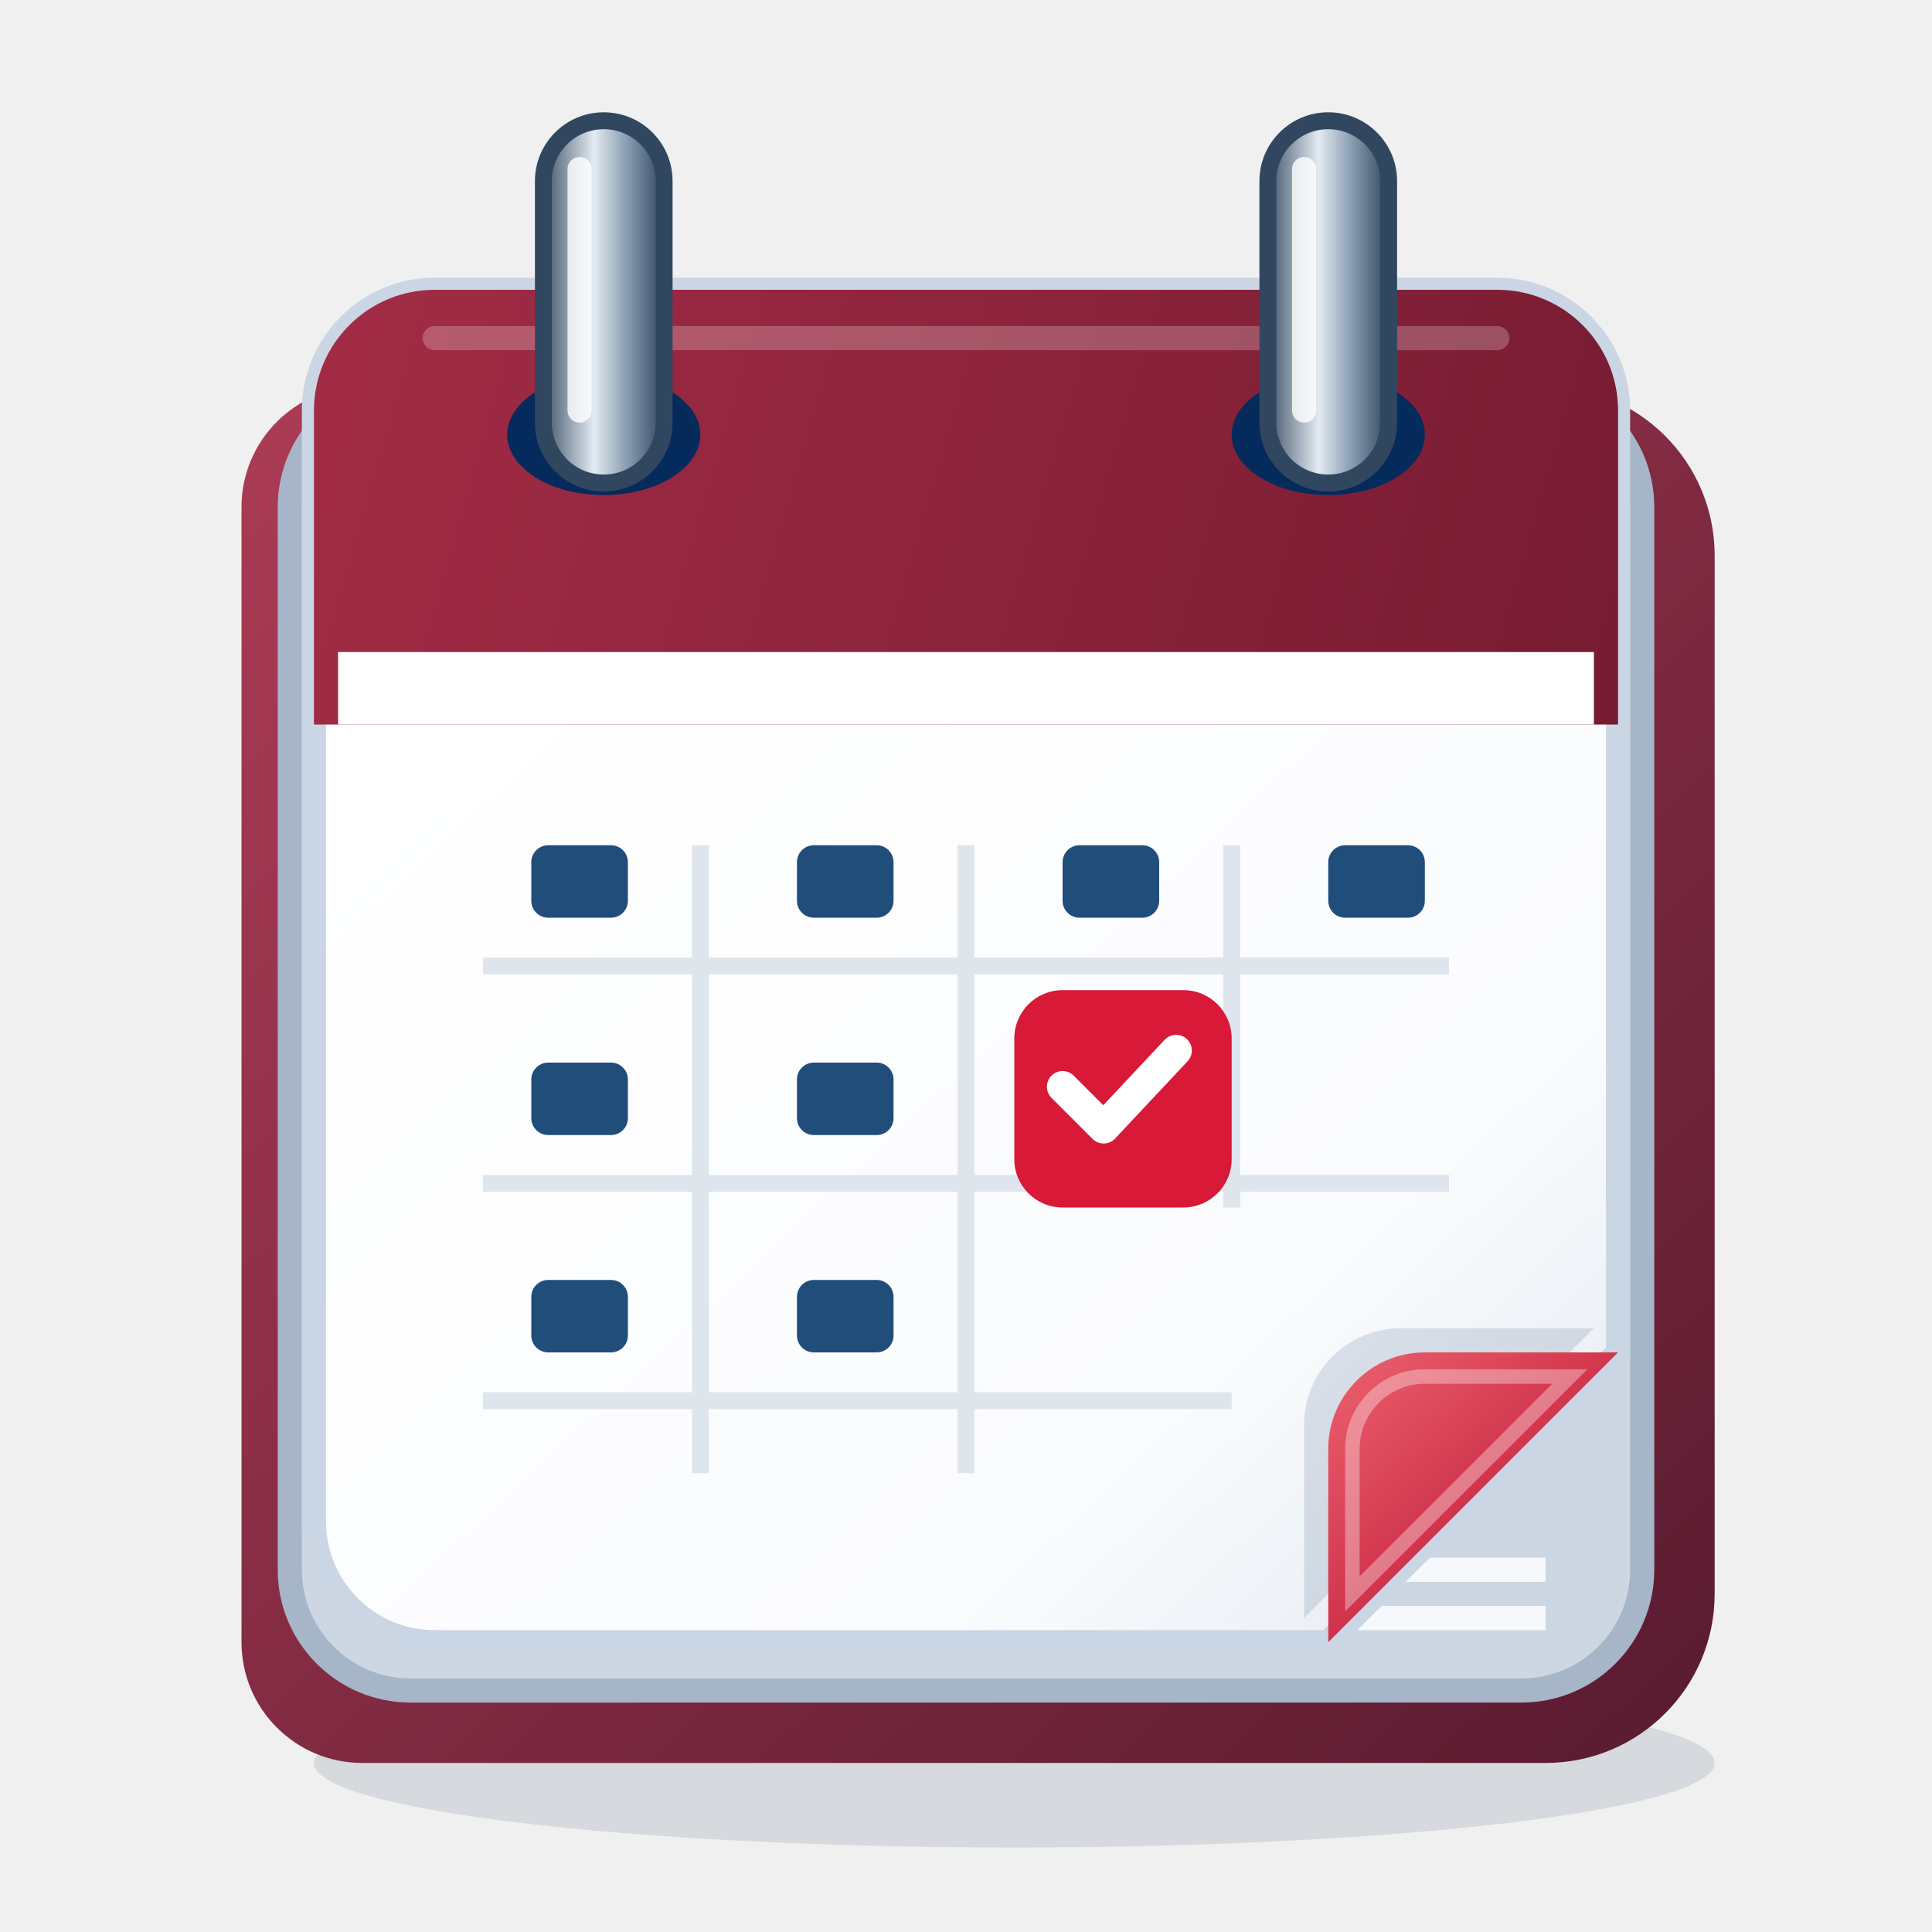
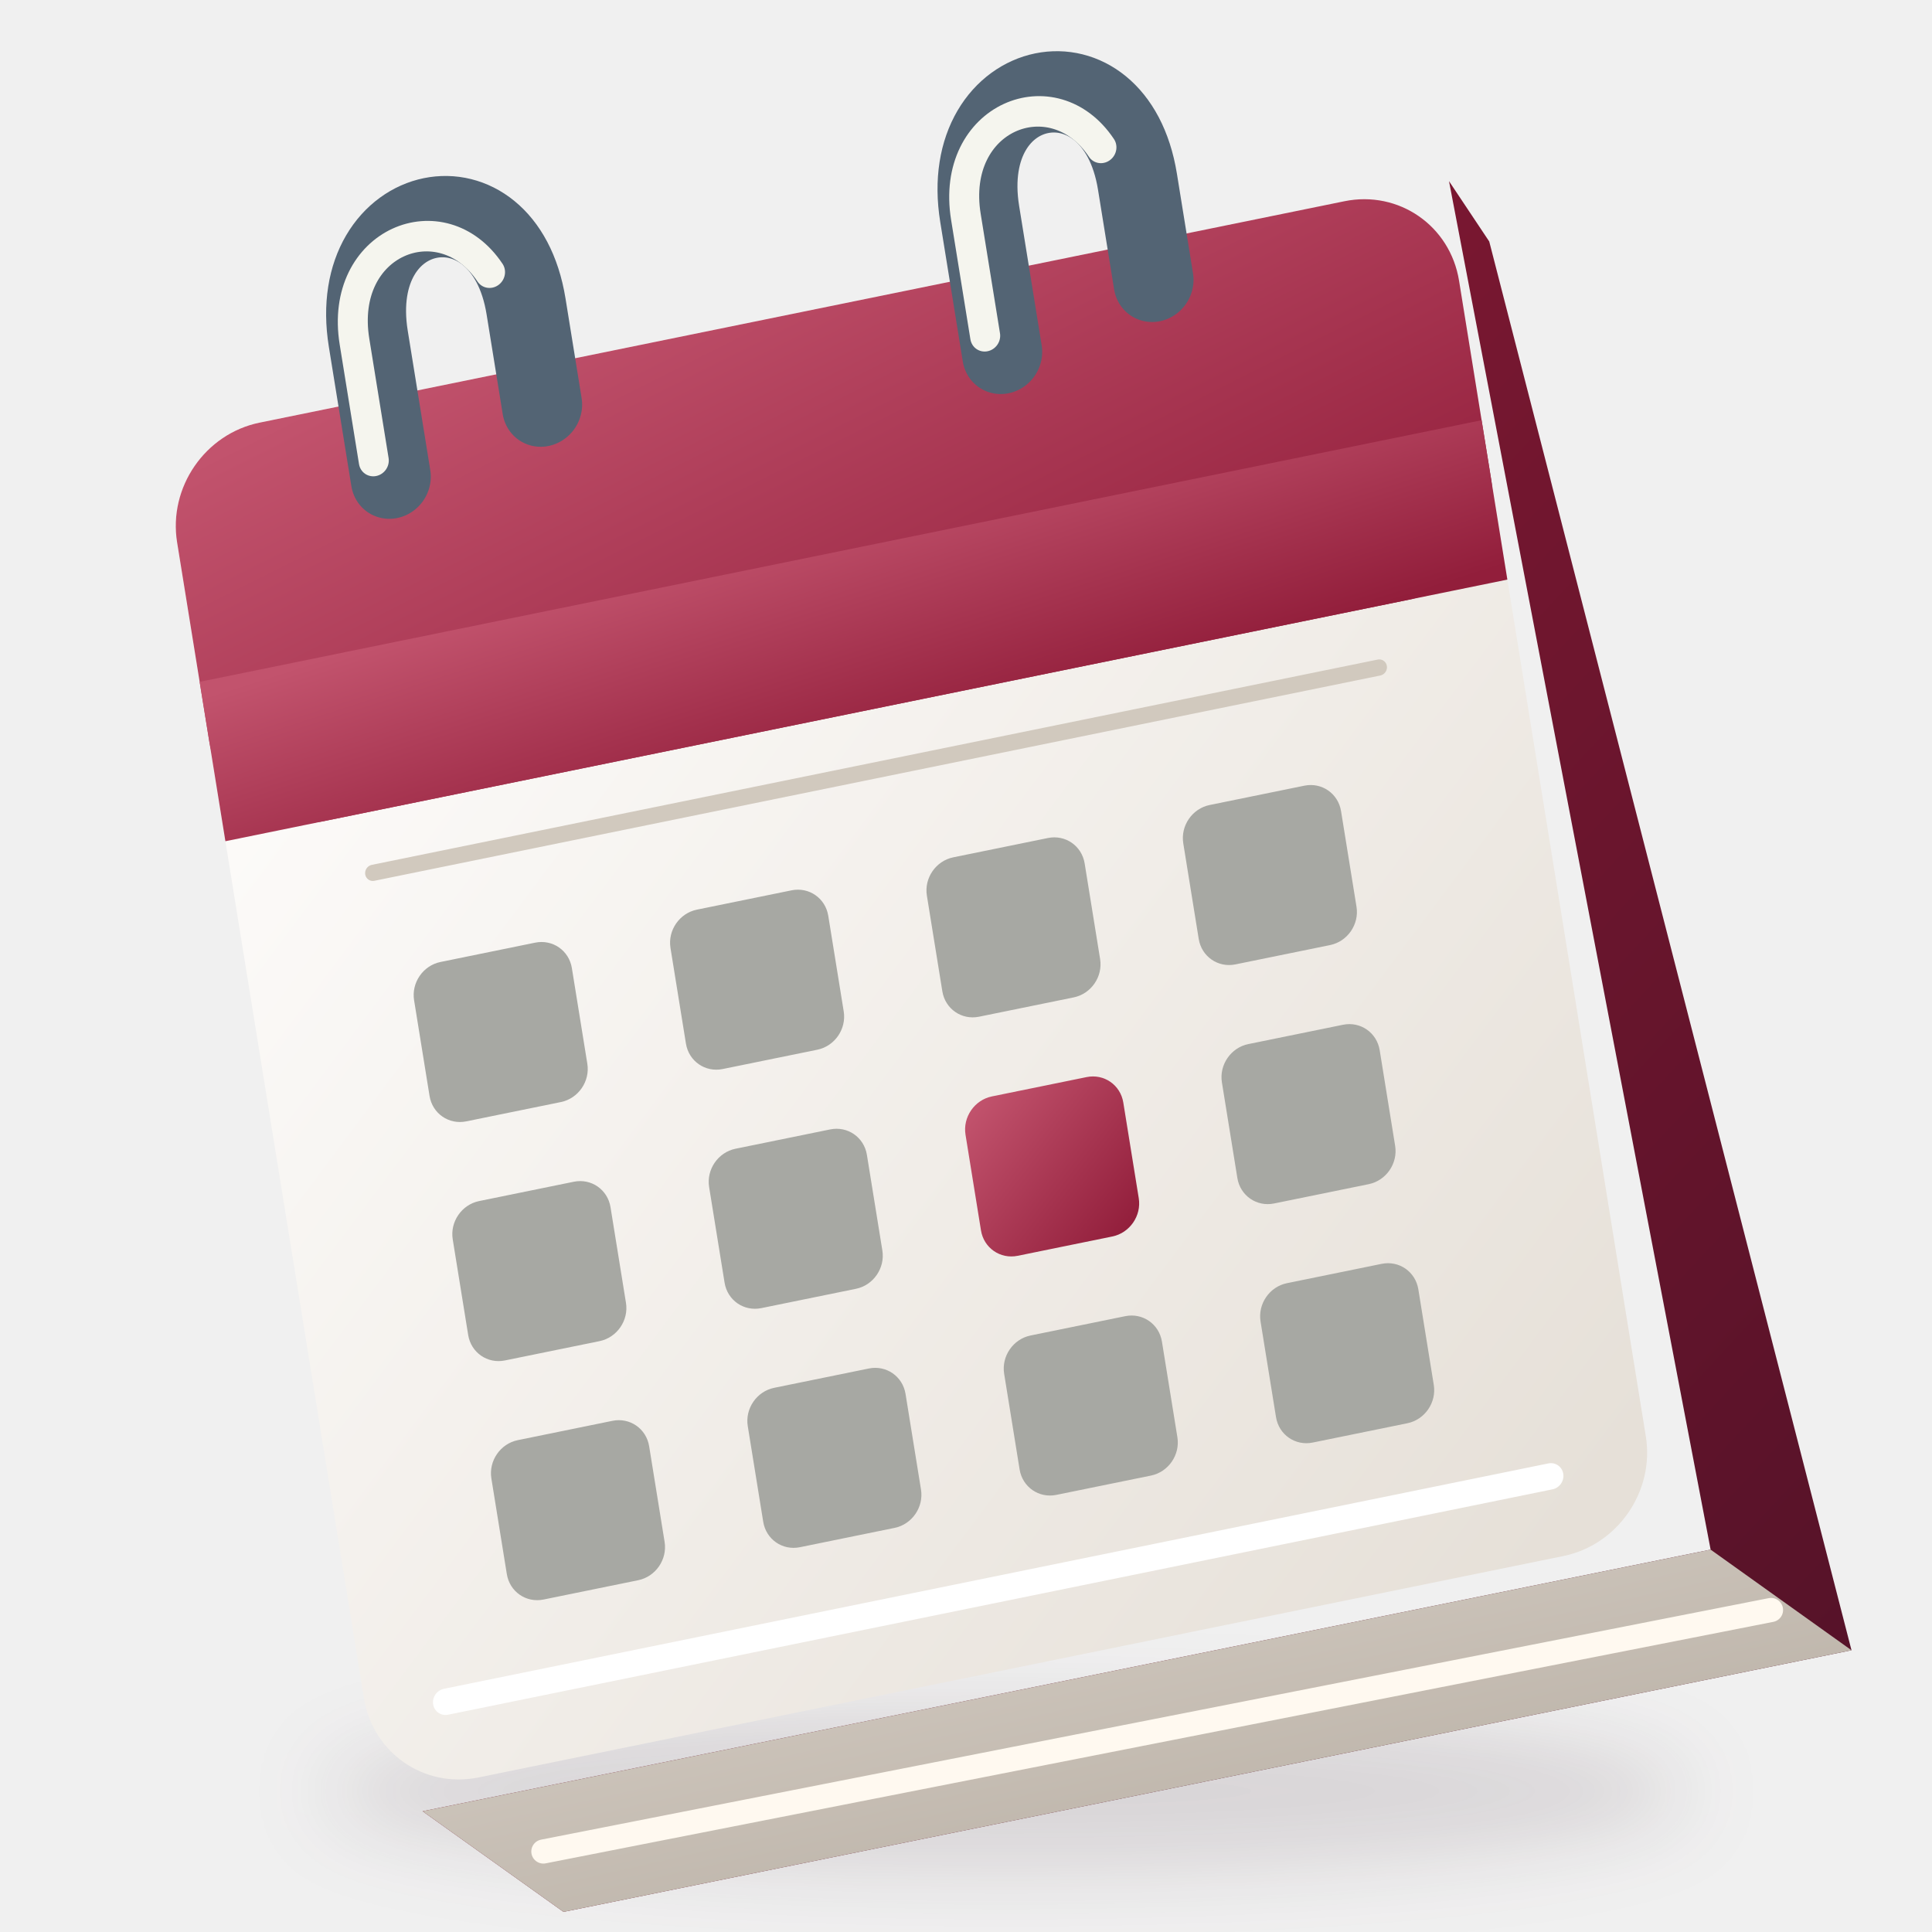
- <svg xmlns="http://www.w3.org/2000/svg" viewBox="0 0 80 80" fill="none">
+ <svg xmlns="http://www.w3.org/2000/svg" viewBox="0 0 96 96" fill="none" stroke="none">
  <defs>
-     <linearGradient id="cover" x1="12" y1="13" x2="69" y2="74" gradientUnits="userSpaceOnUse">
-       <stop stop-color="#ad3c56" />
-       <stop offset="1" stop-color="#591b30" />
+     <linearGradient id="k365mark-paper" x1=".05" y1=".05" x2=".9" y2="1">
+       <stop stop-color="#fffefd" />
+       <stop offset="1" stop-color="#e6e0d8" />
    </linearGradient>
-     <linearGradient id="paper" x1="21" y1="25" x2="62" y2="69" gradientUnits="userSpaceOnUse">
-       <stop stop-color="#FFF" />
-       <stop offset=".72" stop-color="#FAFBFD" />
-       <stop offset="1" stop-color="#E5EBF3" />
+     <linearGradient id="k365mark-paper-side" x1=".05" y1=".05" x2=".9" y2="1">
+       <stop stop-color="#d9d1c8" />
+       <stop offset="1" stop-color="#b2a99e" />
    </linearGradient>
-     <linearGradient id="ribbon" x1="15" y1="15" x2="67" y2="30" gradientUnits="userSpaceOnUse">
-       <stop stop-color="#a12b45" />
-       <stop offset="1" stop-color="#761b32" />
+     <linearGradient id="k365mark-paper-top" x1=".05" y1=".05" x2=".9" y2="1">
+       <stop stop-color="#fff" />
+       <stop offset="1" stop-color="#f6f0e8" />
    </linearGradient>
-     <linearGradient id="steel" x1="0" y1="0" x2="1" y2="0">
-       <stop stop-color="#40546A" />
-       <stop offset=".42" stop-color="#E3EAF2" />
-       <stop offset=".7" stop-color="#869BAF" />
-       <stop offset="1" stop-color="#30475F" />
+     <linearGradient id="k365mark-burgundy" x1=".05" y1=".05" x2=".9" y2="1">
+       <stop stop-color="#c2536d" />
+       <stop offset="1" stop-color="#921e3b" />
    </linearGradient>
-     <linearGradient id="fold" x1="55" y1="54" x2="66" y2="66" gradientUnits="userSpaceOnUse">
-       <stop stop-color="#F16A75" />
-       <stop offset="1" stop-color="#BD1232" />
+     <linearGradient id="k365mark-burgundy-side" x1=".05" y1=".05" x2=".9" y2="1">
+       <stop stop-color="#8b1a35" />
+       <stop offset="1" stop-color="#541228" />
    </linearGradient>
+     <linearGradient id="k365mark-burgundy-top" x1=".05" y1=".05" x2=".9" y2="1">
+       <stop stop-color="#d0778b" />
+       <stop offset="1" stop-color="#aa3450" />
+     </linearGradient>
+     <linearGradient id="k365mark-ink" x1=".05" y1=".05" x2=".9" y2="1">
+       <stop stop-color="#506171" />
+       <stop offset="1" stop-color="#263440" />
+     </linearGradient>
+     <linearGradient id="k365mark-ink-side" x1=".05" y1=".05" x2=".9" y2="1">
+       <stop stop-color="#2e3d48" />
+       <stop offset="1" stop-color="#14232e" />
+     </linearGradient>
+     <linearGradient id="k365mark-ink-top" x1=".05" y1=".05" x2=".9" y2="1">
+       <stop stop-color="#687987" />
+       <stop offset="1" stop-color="#3f5362" />
+     </linearGradient>
+     <linearGradient id="k365mark-metal" x1=".05" y1=".05" x2=".9" y2="1">
+       <stop stop-color="#f7f9fa" />
+       <stop offset="1" stop-color="#8d9aa5" />
+     </linearGradient>
+     <linearGradient id="k365mark-metal-side" x1=".05" y1=".05" x2=".9" y2="1">
+       <stop stop-color="#a9b6be" />
+       <stop offset="1" stop-color="#536675" />
+     </linearGradient>
+     <linearGradient id="k365mark-metal-top" x1=".05" y1=".05" x2=".9" y2="1">
+       <stop stop-color="#fff" />
+       <stop offset="1" stop-color="#cbd4da" />
+     </linearGradient>
+     <linearGradient id="k365mark-teal" x1=".05" y1=".05" x2=".9" y2="1">
+       <stop stop-color="#67b8ad" />
+       <stop offset="1" stop-color="#287f78" />
+     </linearGradient>
+     <linearGradient id="k365mark-teal-side" x1=".05" y1=".05" x2=".9" y2="1">
+       <stop stop-color="#337f78" />
+       <stop offset="1" stop-color="#185450" />
+     </linearGradient>
+     <linearGradient id="k365mark-teal-top" x1=".05" y1=".05" x2=".9" y2="1">
+       <stop stop-color="#94d6ca" />
+       <stop offset="1" stop-color="#4ea393" />
+     </linearGradient>
+     <linearGradient id="k365mark-amber" x1=".05" y1=".05" x2=".9" y2="1">
+       <stop stop-color="#ffe3a0" />
+       <stop offset="1" stop-color="#d99a33" />
+     </linearGradient>
+     <linearGradient id="k365mark-amber-side" x1=".05" y1=".05" x2=".9" y2="1">
+       <stop stop-color="#d89b3c" />
+       <stop offset="1" stop-color="#a46722" />
+     </linearGradient>
+     <linearGradient id="k365mark-amber-top" x1=".05" y1=".05" x2=".9" y2="1">
+       <stop stop-color="#ffedbb" />
+       <stop offset="1" stop-color="#e9b354" />
+     </linearGradient>
+     <linearGradient id="k365mark-glass" x1=".05" y1=".05" x2=".9" y2="1">
+       <stop stop-color="#f5fffe" />
+       <stop offset="1" stop-color="#b8d9d6" />
+     </linearGradient>
+     <linearGradient id="k365mark-glass-side" x1=".05" y1=".05" x2=".9" y2="1">
+       <stop stop-color="#acd3d3" />
+       <stop offset="1" stop-color="#659eab" />
+     </linearGradient>
+     <linearGradient id="k365mark-cloud" x1=".05" y1=".05" x2=".9" y2="1">
+       <stop stop-color="#fff" />
+       <stop offset="1" stop-color="#d6e0e5" />
+     </linearGradient>
+     <linearGradient id="k365mark-skin" x1=".05" y1=".05" x2=".9" y2="1">
+       <stop stop-color="#f5d7b9" />
+       <stop offset="1" stop-color="#cd9675" />
+     </linearGradient>
+     <linearGradient id="k365mark-wood" x1=".05" y1=".05" x2=".9" y2="1">
+       <stop stop-color="#e5c598" />
+       <stop offset="1" stop-color="#ae794f" />
+     </linearGradient>
+     <linearGradient id="k365mark-soil" x1=".05" y1=".05" x2=".9" y2="1">
+       <stop stop-color="#5b4740" />
+       <stop offset="1" stop-color="#302d2a" />
+     </linearGradient>
+     <radialGradient id="k365mark-sphere" cx=".3" cy=".2" r=".85">
+       <stop stop-color="#fff4c9" />
+       <stop offset=".45" stop-color="#edb456" />
+       <stop offset=".82" stop-color="#cf812e" />
+       <stop offset="1" stop-color="#a95123" />
+     </radialGradient>
+     <radialGradient id="k365mark-moon" cx=".3" cy=".25" r=".9">
+       <stop stop-color="#fffdf1" />
+       <stop offset=".6" stop-color="#d4d3c5" />
+       <stop offset="1" stop-color="#878f93" />
+     </radialGradient>
+     <radialGradient id="k365mark-glass-light" cx=".22" cy=".17" r=".95">
+       <stop stop-color="#fff" stop-opacity=".85" />
+       <stop offset=".5" stop-color="#e3f8f7" stop-opacity=".35" />
+       <stop offset="1" stop-color="#6896a5" stop-opacity=".6" />
+     </radialGradient>
+     <filter id="k365mark-soft" x="-.6" y="-1" width="2.2" height="3">
+       <feGaussianBlur stdDeviation="2" />
+     </filter>
  </defs>
-   <ellipse cx="42" cy="73" rx="29" ry="3.5" fill="#102B4A" opacity=".12" />
-   <path d="M15 16h49a7 7 0 0 1 7 7v43a7 7 0 0 1-7 7H15a5 5 0 0 1-5-5V21a5 5 0 0 1 5-5Z" fill="url(#cover)" />
-   <rect x="12" y="16" width="56" height="54" rx="5" fill="#CDD7E3" stroke="#A6B5C7" />
-   <path d="M15 65h49M15 67h49" stroke="#F6F8FC" />
-   <path d="M13 17a5 5 0 0 1 5-5h44a5 5 0 0 1 5 5v39L55 68H18a5 5 0 0 1-5-5Z" fill="url(#paper)" stroke="#CAD6E3" />
-   <path d="M18 12h44a5 5 0 0 1 5 5v13H13V17a5 5 0 0 1 5-5Z" fill="url(#ribbon)" />
-   <path d="M14 27h52v3H14Z" fill="#ffffff" />
-   <path d="M18 14h44" stroke="#FFF" stroke-opacity=".23" stroke-linecap="round" />
-   <g fill="#052B5C">
-     <ellipse cx="25" cy="18" rx="4" ry="2.5" />
-     <ellipse cx="55" cy="18" rx="4" ry="2.5" />
+   <ellipse cx="50" cy="89" rx="34" ry="4" fill="#3b2430" stroke="none" opacity=".13" filter="url(#k365mark-soft)" />
+   <path d="M74 12 92 82 28 95 21 90 85 77 72 9Z" fill="url(#k365mark-burgundy-side)" stroke="none" stroke-width="1" />
+   <path d="M21 90 85 77 92 82 28 95Z" fill="url(#k365mark-paper-side)" stroke="none" stroke-width="1" />
+   <g transform="matrix(.98 -.20 .16 .99 8 22)">
+     <rect x="0" y="0" width="65" height="68" rx="5" fill="url(#k365mark-paper)" stroke="none" />
+     <rect x="0" y="0" width="65" height="20" rx="5" fill="url(#k365mark-burgundy)" stroke="none" />
+     <rect x="0" y="12" width="65" height="8" rx="0" fill="url(#k365mark-burgundy)" stroke="none" />
+     <path d="M7 23h51" fill="none" stroke="#d1c9be" stroke-width="0.8" stroke-linecap="round" stroke-linejoin="round" />
+     <rect x="8" y="28" width="8" height="8" rx="1.6" fill="#a7a8a3" stroke="none" />
+     <rect x="21" y="28" width="8" height="8" rx="1.6" fill="#a7a8a3" stroke="none" />
+     <rect x="34" y="28" width="8" height="8" rx="1.6" fill="#a7a8a3" stroke="none" />
+     <rect x="47" y="28" width="8" height="8" rx="1.6" fill="#a7a8a3" stroke="none" />
+     <rect x="8" y="40" width="8" height="8" rx="1.6" fill="#a7a8a3" stroke="none" />
+     <rect x="21" y="40" width="8" height="8" rx="1.6" fill="#a7a8a3" stroke="none" />
+     <rect x="34" y="40" width="8" height="8" rx="1.6" fill="url(#k365mark-burgundy)" stroke="none" />
+     <rect x="47" y="40" width="8" height="8" rx="1.6" fill="#a7a8a3" stroke="none" />
+     <rect x="8" y="52" width="8" height="8" rx="1.6" fill="#a7a8a3" stroke="none" />
+     <rect x="21" y="52" width="8" height="8" rx="1.6" fill="#a7a8a3" stroke="none" />
+     <rect x="34" y="52" width="8" height="8" rx="1.6" fill="#a7a8a3" stroke="none" />
+     <rect x="47" y="52" width="8" height="8" rx="1.6" fill="#a7a8a3" stroke="none" />
+     <path d="M11 4v-7c0-7 8-7 8 0v5" fill="none" stroke="#536474" stroke-width="4" stroke-linecap="round" />
+     <path d="M10.3 3v-6c0-5 5.4-6 7.2-2" fill="none" stroke="#f5f5ee" stroke-width="1.5" stroke-linecap="round" />
+     <path d="M42 4v-7c0-7 8-7 8 0v5" fill="none" stroke="#536474" stroke-width="4" stroke-linecap="round" />
+     <path d="M41.3 3v-6c0-5 5.4-6 7.2-2" fill="none" stroke="#f5f5ee" stroke-width="1.5" stroke-linecap="round" />
+     <path d="M4 64h56" fill="none" stroke="#fff" stroke-width="1.3" stroke-linecap="round" stroke-linejoin="round" />
  </g>
-   <g stroke="#30475F" stroke-width=".7">
-     <rect x="22.5" y="5" width="5" height="15" rx="2.5" fill="url(#steel)" />
-     <rect x="52.5" y="5" width="5" height="15" rx="2.5" fill="url(#steel)" />
-   </g>
-   <path d="M24 7v10M54 7v10" stroke="#FFF" stroke-opacity=".8" stroke-linecap="round" />
-   <g stroke="#DFE5ED" stroke-width=".7">
-     <path d="M20 40h40M20 49h40M20 58h31M29 35v26M40 35v26M51 35v15" />
-   </g>
-   <g fill="#214D7B">
-     <rect x="22" y="35" width="4" height="3" rx=".7" />
-     <rect x="33" y="35" width="4" height="3" rx=".7" />
-     <rect x="44" y="35" width="4" height="3" rx=".7" />
-     <rect x="55" y="35" width="4" height="3" rx=".7" />
-     <rect x="22" y="44" width="4" height="3" rx=".7" />
-     <rect x="33" y="44" width="4" height="3" rx=".7" />
-     <rect x="22" y="53" width="4" height="3" rx=".7" />
-     <rect x="33" y="53" width="4" height="3" rx=".7" />
-   </g>
-   <rect x="42" y="41" width="9" height="9" rx="2" fill="#D81937" />
-   <path d="m44 45 1.7 1.7 3-3.2" stroke="#FFF" stroke-width="1.3" stroke-linecap="round" stroke-linejoin="round" />
-   <path d="m55 68 12-12H59a4 4 0 0 0-4 4Z" fill="#092E60" opacity=".13" transform="translate(-1 -1)" />
-   <path d="m55 68 12-12H59a4 4 0 0 0-4 4Z" fill="url(#fold)" />
-   <path d="M59 57h6l-9 9v-6a3 3 0 0 1 3-3Z" stroke="#FFF" stroke-opacity=".35" stroke-width=".6" />
+   <path d="M27 92 88 80" fill="none" stroke="#fff9f0" stroke-width="1.2" stroke-linecap="round" stroke-linejoin="round" />
</svg>
